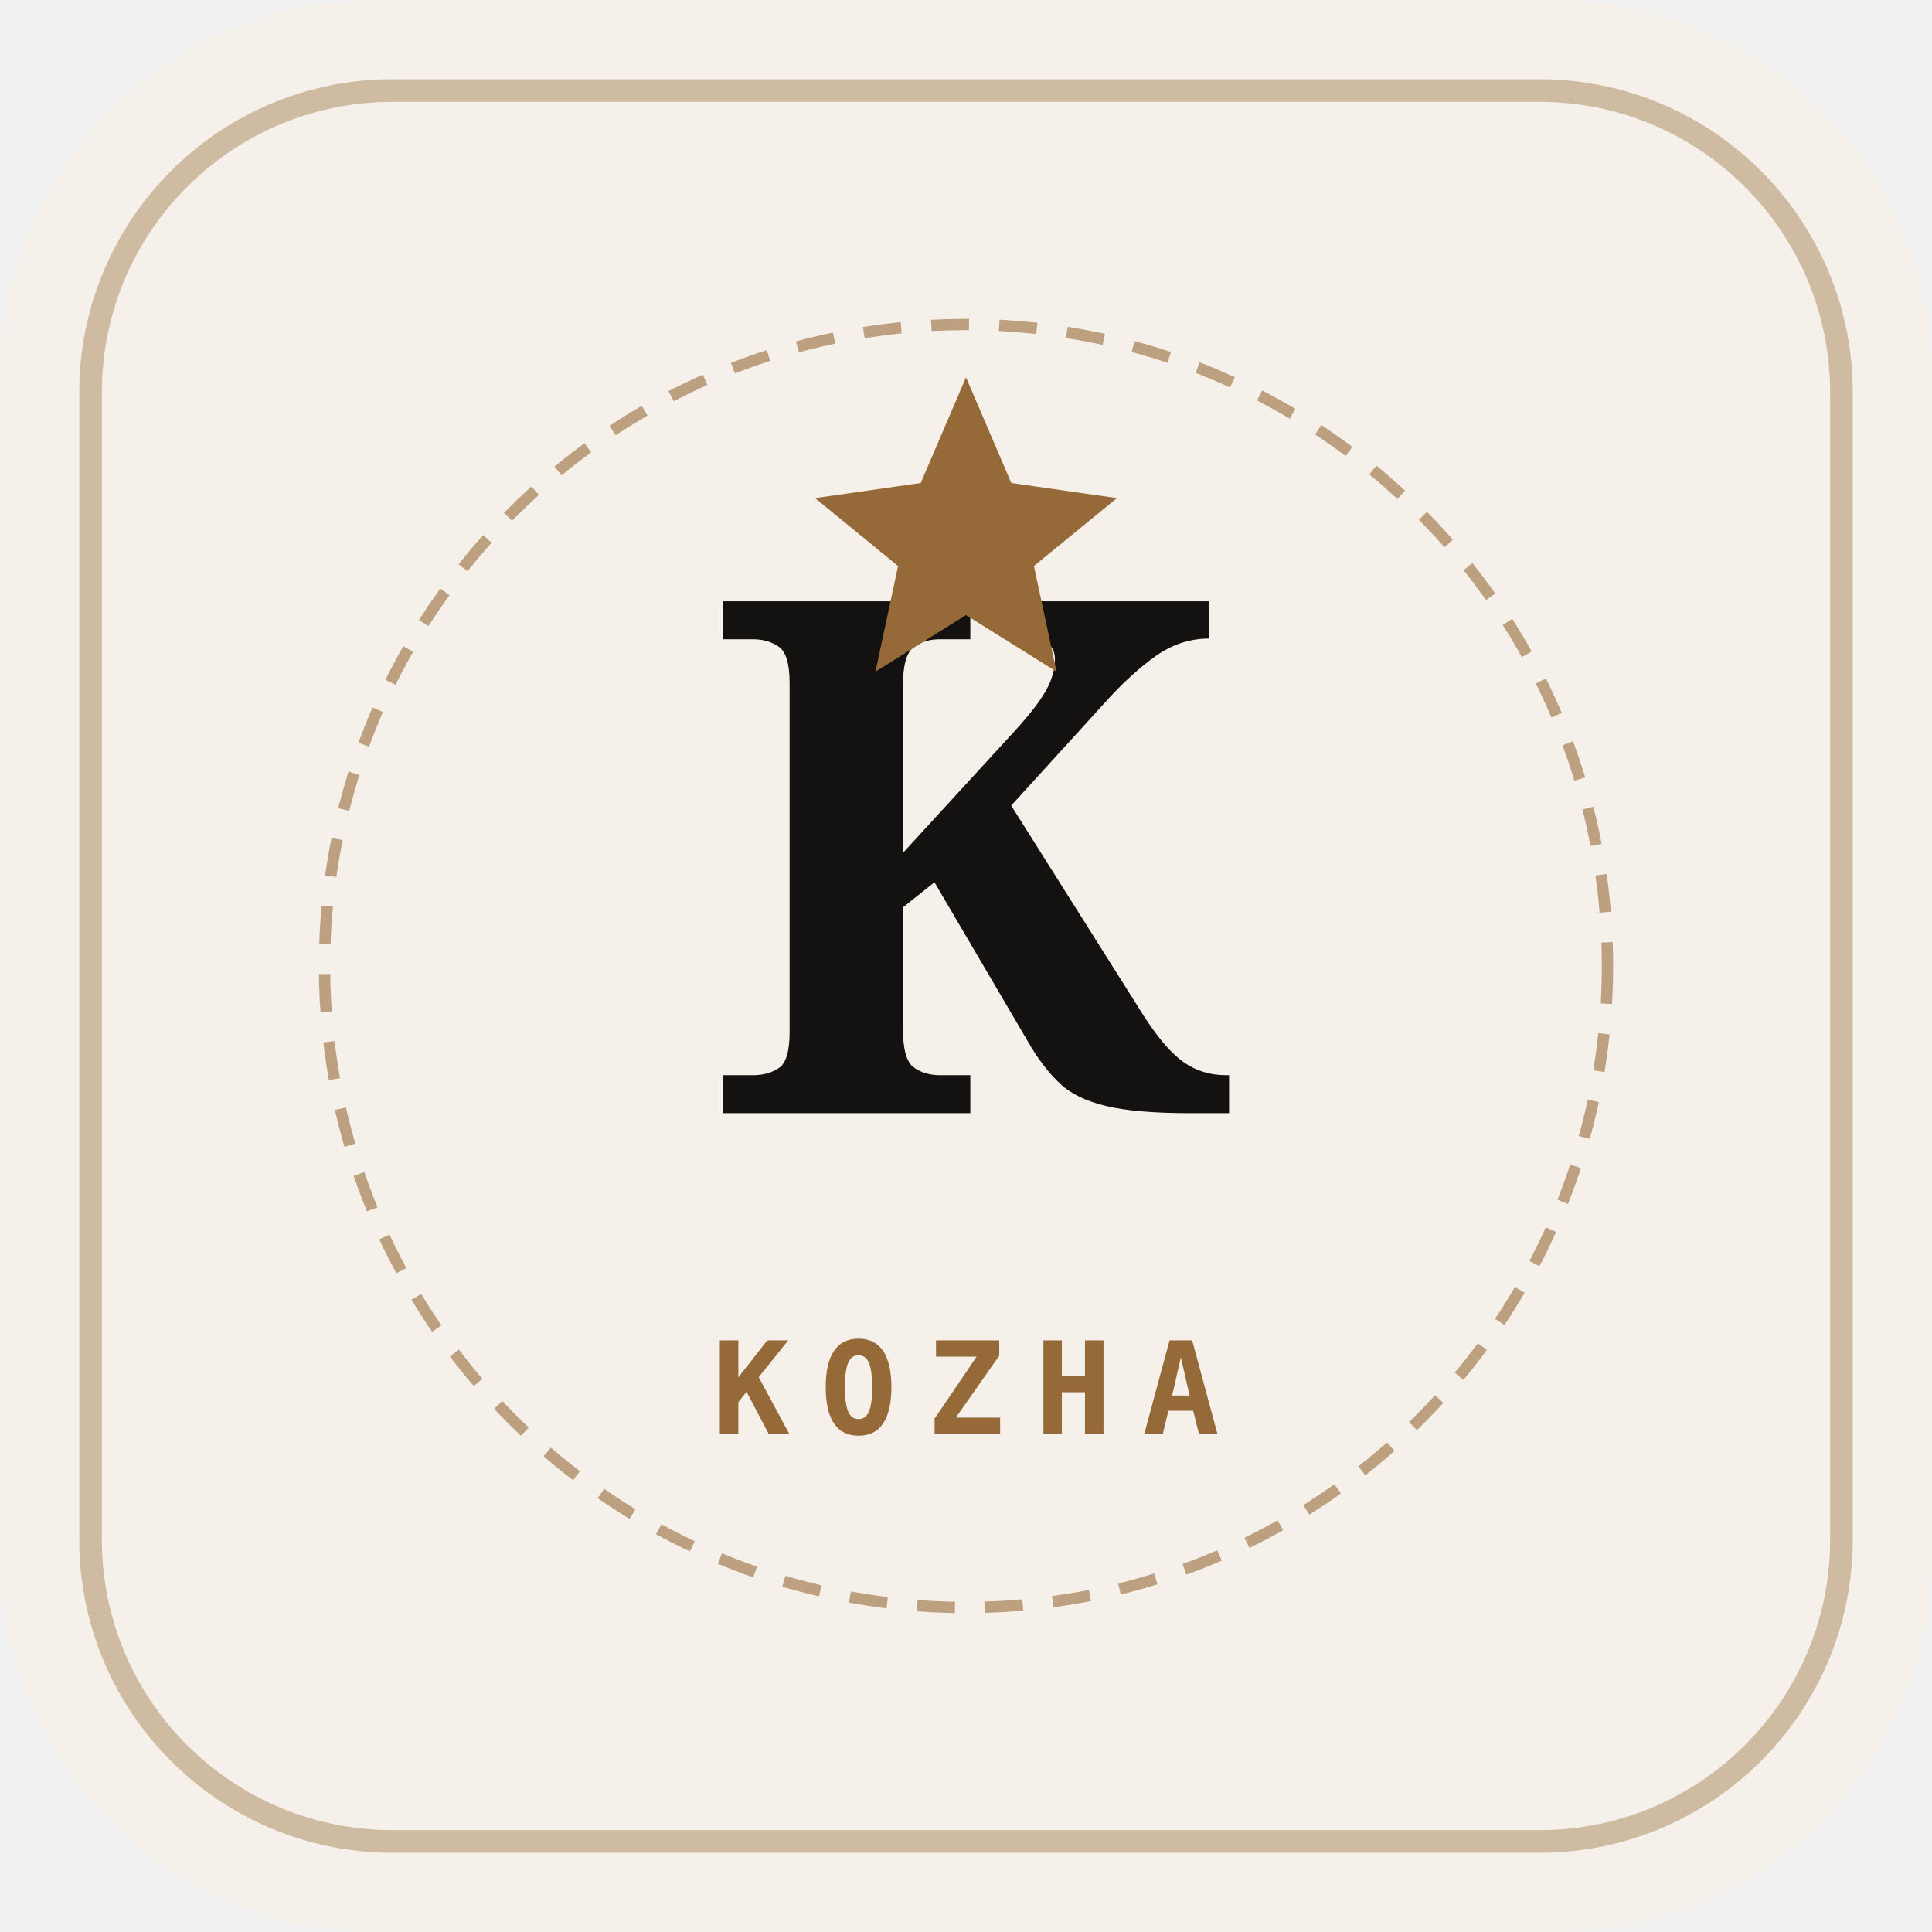
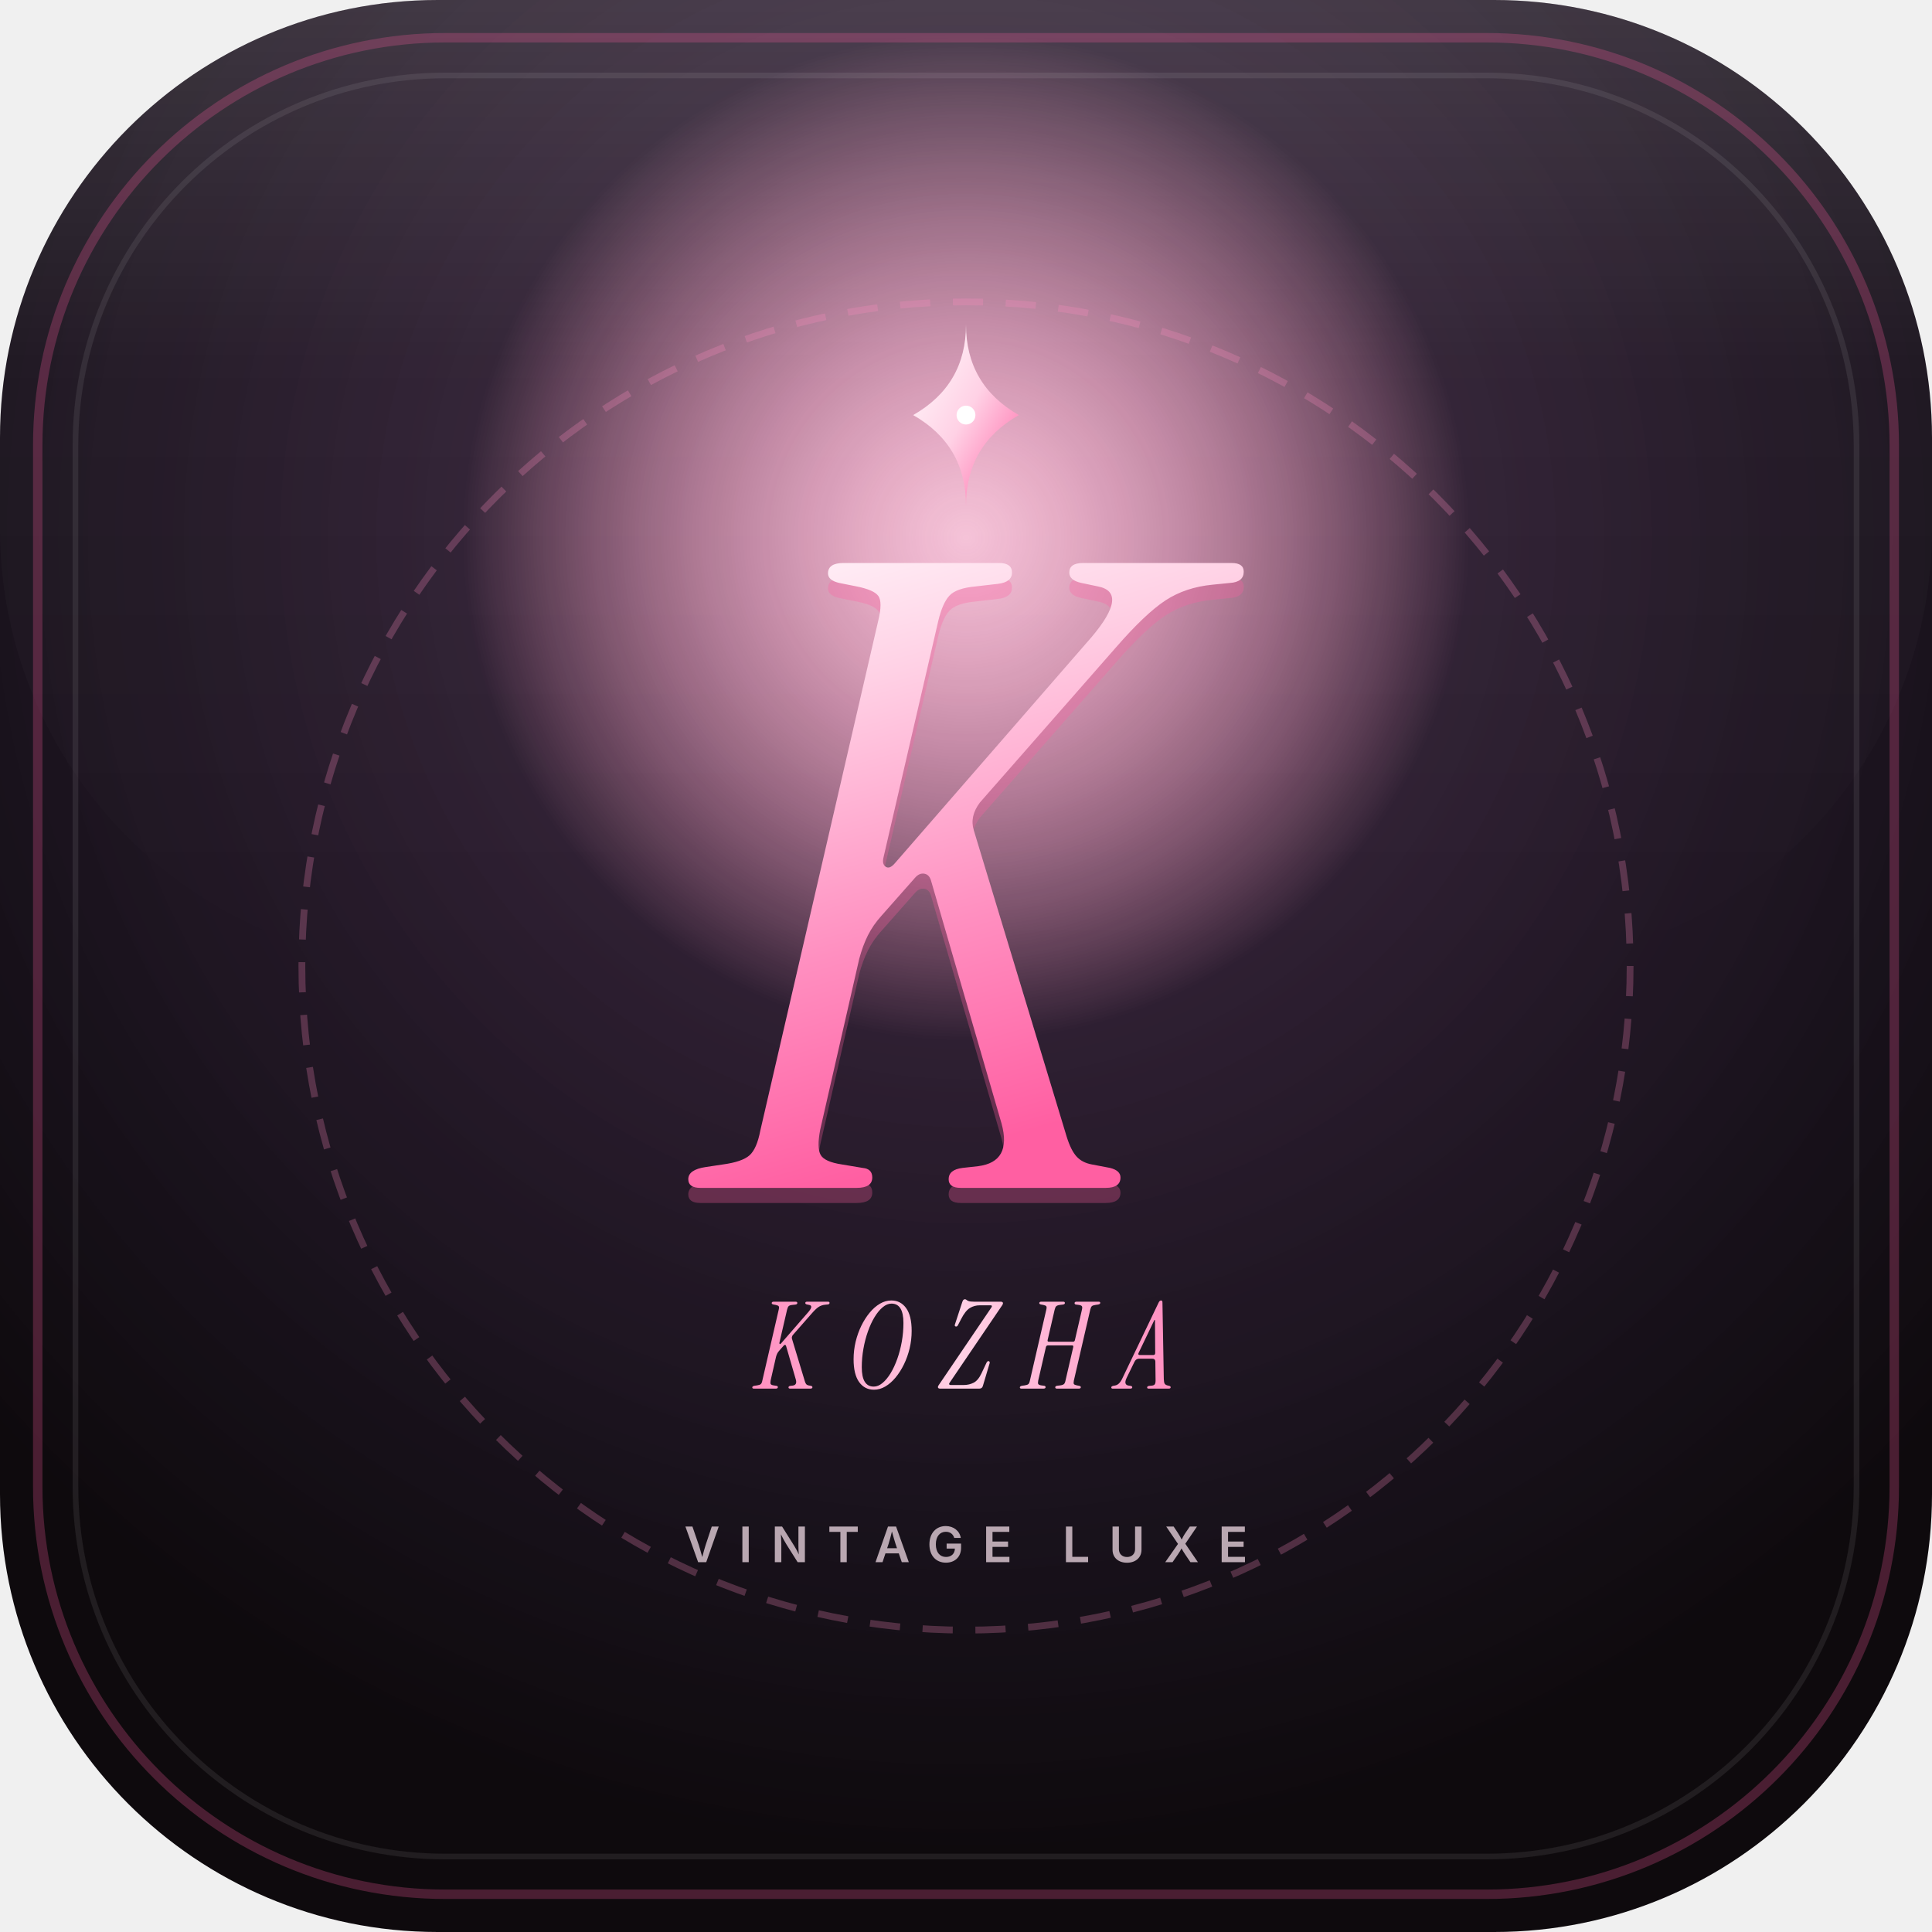
<svg xmlns="http://www.w3.org/2000/svg" viewBox="0 0 512 512" width="512" height="512">
-   <rect width="512" height="512" rx="100" fill="#F5F1EA" />
-   <rect x="24" y="24" width="464" height="464" rx="80" fill="none" stroke="#966A38" stroke-width="6" opacity="0.4" />
-   <circle cx="256" cy="256" r="170" fill="none" stroke="#966A38" stroke-width="3" opacity="0.6" stroke-dasharray="10 8" />
-   <text x="256" y="295" font-family="'Space Grotesk', serif, sans-serif" font-size="190" font-weight="bold" fill="#141210" text-anchor="middle">K</text>
-   <text x="256" y="380" font-family="'JetBrains Mono', monospace" font-size="34" font-weight="600" fill="#966A38" letter-spacing="8" text-anchor="middle">KOZHA</text>
-   <path d="M256 100 L268 128 L296 132 L274 150 L280 178 L256 163 L232 178 L238 150 L216 132 L244 128 Z" fill="#966A38" />
+   <defs>
+     <radialGradient id="bgHalo" cx="50%" cy="28%" r="68%">
+       <stop offset="0%" stop-color="#FF5FA2" stop-opacity="0.32" />
+       <stop offset="38%" stop-color="#221226" stop-opacity="0.94" />
+       <stop offset="75%" stop-color="#140D17" stop-opacity="0.98" />
+       <stop offset="100%" stop-color="#0E0A0D" stop-opacity="1" />
+     </radialGradient>
+     <linearGradient id="pinkGlossy" x1="0%" y1="0%" x2="25%" y2="100%">
+       <stop offset="0%" stop-color="#FFF5FA" />
+       <stop offset="25%" stop-color="#FFD1E5" />
+       <stop offset="65%" stop-color="#FF8FC0" />
+       <stop offset="100%" stop-color="#FF5FA2" />
+     </linearGradient>
+     <linearGradient id="subPink" x1="0%" y1="0%" x2="100%" y2="0%">
+       <stop offset="0%" stop-color="#FF8FC0" />
+       <stop offset="50%" stop-color="#FFD1E5" />
+       <stop offset="100%" stop-color="#FF8FC0" />
+     </linearGradient>
+     <linearGradient id="sparkle" x1="0%" y1="0%" x2="100%" y2="100%">
+       <stop offset="0%" stop-color="#FFFFFF" />
+       <stop offset="50%" stop-color="#FFD1E5" />
+       <stop offset="100%" stop-color="#FF5FA2" />
+     </linearGradient>
+     <linearGradient id="topGloss" x1="0%" y1="0%" x2="0%" y2="100%">
+       <stop offset="0%" stop-color="#FFFFFF" stop-opacity="0.14" />
+       <stop offset="38%" stop-color="#FFFFFF" stop-opacity="0.03" />
+       <stop offset="100%" stop-color="#FFFFFF" stop-opacity="0" />
+     </linearGradient>
+   </defs>
+   <rect width="512" height="512" rx="116" fill="url(#bgHalo)" />
+   <rect width="512" height="256" rx="116" fill="url(#topGloss)" />
+   <rect x="10" y="10" width="492" height="492" rx="108" fill="none" stroke="#FF5FA2" stroke-width="2.5" stroke-opacity="0.25" />
+   <rect x="20" y="20" width="472" height="472" rx="98" fill="none" stroke="rgba(255, 255, 255, 0.08)" stroke-width="1.5" />
+   <circle cx="256" cy="256" r="176" fill="none" stroke="#FF8FC0" stroke-width="1.8" stroke-opacity="0.25" stroke-dasharray="8 6" />
+   <path d="M 256 86 Q 256 102 242 110 Q 256 118 256 134 Q 256 118 270 110 Q 256 102 256 86 Z" fill="url(#sparkle)" />
+   <circle cx="256" cy="110" r="2.5" fill="#FFFFFF" />
+   <path d="M227.02 314.80L185.62 314.80Q182.40 314.80 182.40 312.50Q182.40 309.97 187 309.28L191.60 308.59Q196.66 307.90 198.62 306.18Q200.57 304.45 201.49 299.62L232.77 164.38Q233.92 159.55 232.77 157.94Q231.62 156.33 227.02 155.41L222.42 154.49Q219.43 153.80 219.43 151.96Q219.43 149.20 223.57 149.20L264.74 149.20Q268.19 149.20 268.19 151.73Q268.19 154.26 264.51 154.72L258.53 155.41Q253.47 155.87 251.63 157.83Q249.79 159.78 248.64 164.61L234.15 227.17Q233.69 229.01 234.73 229.70Q235.76 230.39 237.14 228.78L289.35 168.75Q299.24 157.02 290.96 155.41L286.59 154.49Q283.37 153.80 283.37 151.73Q283.37 149.20 287.05 149.20L326.38 149.20Q329.60 149.20 329.60 151.50Q329.60 154.26 325.92 154.49L321.32 154.95Q314.19 155.64 308.90 159.09Q303.61 162.54 295.79 171.51L259.68 212.68Q256.92 216.36 258.07 220.04L282.68 301.23Q283.83 304.91 285.33 306.52Q286.82 308.13 289.35 308.59L294.18 309.51Q296.94 310.20 296.94 312.04Q296.94 314.80 293.03 314.80L254.62 314.80Q251.40 314.80 251.40 312.50Q251.40 309.97 255.08 309.51L259.22 309.05Q268.19 307.90 265.43 297.78L246.80 233.61Q246.34 231.77 244.96 231.54Q243.58 231.31 242.43 232.69L233.69 242.58Q231.39 245.11 230.01 247.87Q228.63 250.63 227.71 254.08L217.36 299.39Q216.44 304.22 217.48 306.06Q218.51 307.90 223.11 308.59L228.63 309.51Q231.16 309.74 231.16 312.04Q231.16 314.80 227.02 314.80" fill="#FF5FA2" opacity="0.30" transform="translate(0, 4)" />
+   <path d="M227.02 314.80L185.62 314.80Q182.40 314.80 182.40 312.50Q182.40 309.97 187 309.28L191.60 308.59Q196.66 307.90 198.62 306.18Q200.57 304.45 201.49 299.62L232.77 164.38Q233.92 159.55 232.77 157.94Q231.62 156.33 227.02 155.41L222.42 154.49Q219.43 153.80 219.43 151.96Q219.43 149.20 223.57 149.20L264.74 149.20Q268.19 149.20 268.19 151.73Q268.19 154.26 264.51 154.72L258.53 155.41Q253.47 155.87 251.63 157.83Q249.79 159.78 248.64 164.61L234.15 227.17Q233.69 229.01 234.73 229.70Q235.76 230.39 237.14 228.78L289.35 168.75Q299.24 157.02 290.96 155.41L286.59 154.49Q283.37 153.80 283.37 151.73Q283.37 149.20 287.05 149.20L326.38 149.20Q329.60 149.20 329.60 151.50Q329.60 154.26 325.92 154.49L321.32 154.95Q314.19 155.64 308.90 159.09Q303.61 162.54 295.79 171.51L259.68 212.68Q256.92 216.36 258.07 220.04L282.68 301.23Q283.83 304.91 285.33 306.52Q286.82 308.13 289.35 308.59L294.18 309.51Q296.94 310.20 296.94 312.04Q296.94 314.80 293.03 314.80L254.62 314.80Q251.40 314.80 251.40 312.50Q251.40 309.97 255.08 309.51L259.22 309.05Q268.19 307.90 265.43 297.78L246.80 233.61Q246.34 231.77 244.96 231.54Q243.58 231.31 242.43 232.69L233.69 242.58Q231.39 245.11 230.01 247.87Q228.63 250.63 227.71 254.08L217.36 299.39Q216.44 304.22 217.48 306.06Q218.51 307.90 223.11 308.59L228.63 309.51Q231.16 309.74 231.16 312.04Q231.16 314.80 227.02 314.80" fill="url(#pinkGlossy)" />
+   <path d="M205.57 368L199.81 368Q199.36 368 199.36 367.68Q199.36 367.33 200 367.23L200.64 367.14Q201.34 367.04 201.62 366.80Q201.89 366.56 202.02 365.89L206.37 347.07Q206.53 346.40 206.37 346.18Q206.21 345.95 205.57 345.82L204.93 345.70Q204.51 345.60 204.51 345.34Q204.51 344.96 205.09 344.96L210.82 344.96Q211.30 344.96 211.30 345.31Q211.30 345.66 210.78 345.73L209.95 345.82Q209.25 345.89 208.99 346.16Q208.74 346.43 208.58 347.10L206.56 355.81Q206.50 356.06 206.64 356.16Q206.78 356.26 206.98 356.03L214.24 347.68Q215.62 346.05 214.46 345.82L213.86 345.70Q213.41 345.60 213.41 345.31Q213.41 344.96 213.92 344.96L219.39 344.96Q219.84 344.96 219.84 345.28Q219.84 345.66 219.33 345.70L218.69 345.76Q217.70 345.86 216.96 346.34Q216.22 346.82 215.14 348.06L210.11 353.79Q209.73 354.30 209.89 354.82L213.31 366.11Q213.47 366.62 213.68 366.85Q213.89 367.07 214.24 367.14L214.91 367.26Q215.30 367.36 215.30 367.62Q215.30 368 214.75 368L209.41 368Q208.96 368 208.96 367.68Q208.96 367.33 209.47 367.26L210.05 367.20Q211.30 367.04 210.91 365.63L208.32 356.70Q208.26 356.45 208.06 356.42Q207.87 356.38 207.71 356.58L206.50 357.95Q206.18 358.30 205.98 358.69Q205.79 359.07 205.66 359.55L204.22 365.86Q204.10 366.53 204.24 366.78Q204.38 367.04 205.02 367.14L205.79 367.26Q206.14 367.30 206.14 367.62Q206.14 368 205.57 368M231.62 368.29Q229.12 368.29 227.66 366.24Q226.21 364.19 226.21 360.22Q226.21 357.86 226.75 355.58Q227.30 353.31 228.26 351.34Q229.22 349.38 230.48 347.86Q231.74 346.34 233.20 345.49Q234.66 344.64 236.19 344.64Q238.69 344.64 240.14 346.67Q241.60 348.70 241.60 352.70Q241.60 355.07 241.06 357.34Q240.51 359.62 239.55 361.58Q238.59 363.55 237.33 365.07Q236.06 366.59 234.61 367.44Q233.15 368.29 231.62 368.29M231.55 367.46Q232.74 367.46 233.87 366.51Q235.01 365.57 236.02 363.92Q237.02 362.27 237.79 360.11Q238.56 357.95 238.99 355.52Q239.42 353.09 239.42 350.59Q239.42 345.47 236.26 345.47Q235.07 345.47 233.94 346.42Q232.80 347.36 231.79 349.01Q230.78 350.66 230.02 352.82Q229.25 354.98 228.82 357.41Q228.38 359.84 228.38 362.34Q228.38 367.46 231.55 367.46M259.52 368L249.15 368Q248.70 368 248.59 367.74Q248.48 367.49 248.77 367.07L262.75 346.46Q262.91 346.21 262.85 346.06Q262.78 345.92 262.53 345.92L259.65 345.92Q258.21 345.92 257.02 346.64Q255.84 347.36 254.72 349.54L253.89 351.14Q253.70 351.55 253.38 351.55Q253.18 351.55 253.07 351.41Q252.96 351.26 253.06 351.01L255.01 345.06Q255.14 344.70 255.28 344.51Q255.42 344.32 255.71 344.32Q255.97 344.32 256.13 344.48Q256.29 344.64 256.70 344.80Q257.12 344.96 258.11 344.96L265.18 344.96Q265.63 344.96 265.76 345.20Q265.89 345.44 265.60 345.89L251.62 366.50Q251.46 366.72 251.55 366.88Q251.65 367.04 251.90 367.04L255.42 367.04Q256.83 367.04 258.03 366.43Q259.23 365.82 260.13 363.90L261.44 361.12Q261.66 360.70 261.95 360.70Q262.11 360.70 262.22 360.85Q262.34 360.99 262.27 361.25L260.48 367.26Q260.29 368 259.52 368M276.48 368L270.72 368Q270.27 368 270.27 367.68Q270.27 367.33 270.91 367.23L271.55 367.14Q272.26 367.04 272.53 366.80Q272.80 366.56 272.93 365.89L277.28 347.07Q277.44 346.40 277.28 346.18Q277.12 345.95 276.48 345.82L275.84 345.70Q275.42 345.60 275.42 345.34Q275.42 344.96 276 344.96L281.76 344.96Q282.21 344.96 282.21 345.31Q282.21 345.66 281.63 345.73L280.86 345.82Q280.16 345.92 279.90 346.18Q279.65 346.43 279.49 347.10L277.63 355.14Q277.54 355.58 277.98 355.58L284.32 355.58Q284.77 355.58 284.86 355.14L286.72 347.10Q286.88 346.43 286.72 346.18Q286.56 345.92 285.92 345.82L285.22 345.73Q284.77 345.70 284.77 345.34Q284.77 344.96 285.38 344.96L291.14 344.96Q291.58 344.96 291.58 345.28Q291.58 345.63 290.94 345.73L290.30 345.82Q289.60 345.92 289.34 346.16Q289.09 346.40 288.93 347.07L284.58 365.89Q284.45 366.56 284.59 366.78Q284.74 367.01 285.38 367.14L286.02 367.26Q286.43 367.36 286.43 367.62Q286.43 368 285.86 368L280.10 368Q279.65 368 279.65 367.65Q279.65 367.30 280.22 367.23L280.99 367.14Q281.70 367.04 281.97 366.78Q282.24 366.53 282.37 365.86L284.42 356.99Q284.51 356.54 284.10 356.54L277.76 356.54Q277.28 356.54 277.18 356.99L275.14 365.86Q275.01 366.53 275.15 366.78Q275.30 367.04 275.94 367.14L276.64 367.23Q277.09 367.26 277.09 367.62Q277.09 368 276.48 368M299.52 368L294.88 368Q294.50 368 294.50 367.68Q294.50 367.39 295.01 367.26L295.52 367.17Q296.16 367.04 296.62 366.54Q297.09 366.05 297.50 365.15L307.07 345.15Q307.23 344.83 307.39 344.74Q307.55 344.64 307.68 344.64Q307.84 344.64 307.95 344.74Q308.06 344.83 308.06 345.15L308.42 365.44Q308.45 366.34 308.64 366.67Q308.83 367.01 309.44 367.17L309.86 367.26Q310.24 367.36 310.24 367.65Q310.24 368 309.70 368L304.42 368Q304 368 304 367.68Q304 367.33 304.64 367.26L305.28 367.20Q305.82 367.14 306.03 366.85Q306.24 366.56 306.24 365.86L306.18 360.90Q306.18 360.06 305.31 360.06L301.89 360.06Q301.06 360.06 300.64 360.90L298.56 365.18Q297.70 367.01 299.14 367.20L299.58 367.26Q300.06 367.33 300.06 367.65Q300.06 368 299.52 368M302.02 359.10L305.60 359.10Q306.14 359.10 306.14 358.56L306.08 349.82L305.92 349.82L301.73 358.56Q301.60 358.78 301.70 358.94Q301.79 359.10 302.02 359.10" fill="url(#subPink)" />
+   <text x="256" y="414" font-family="'Inter', -apple-system, BlinkMacSystemFont, sans-serif" font-size="13" font-weight="600" fill="#B9A7B1" letter-spacing="5" text-anchor="middle">VINTAGE LUXE</text>
</svg>
